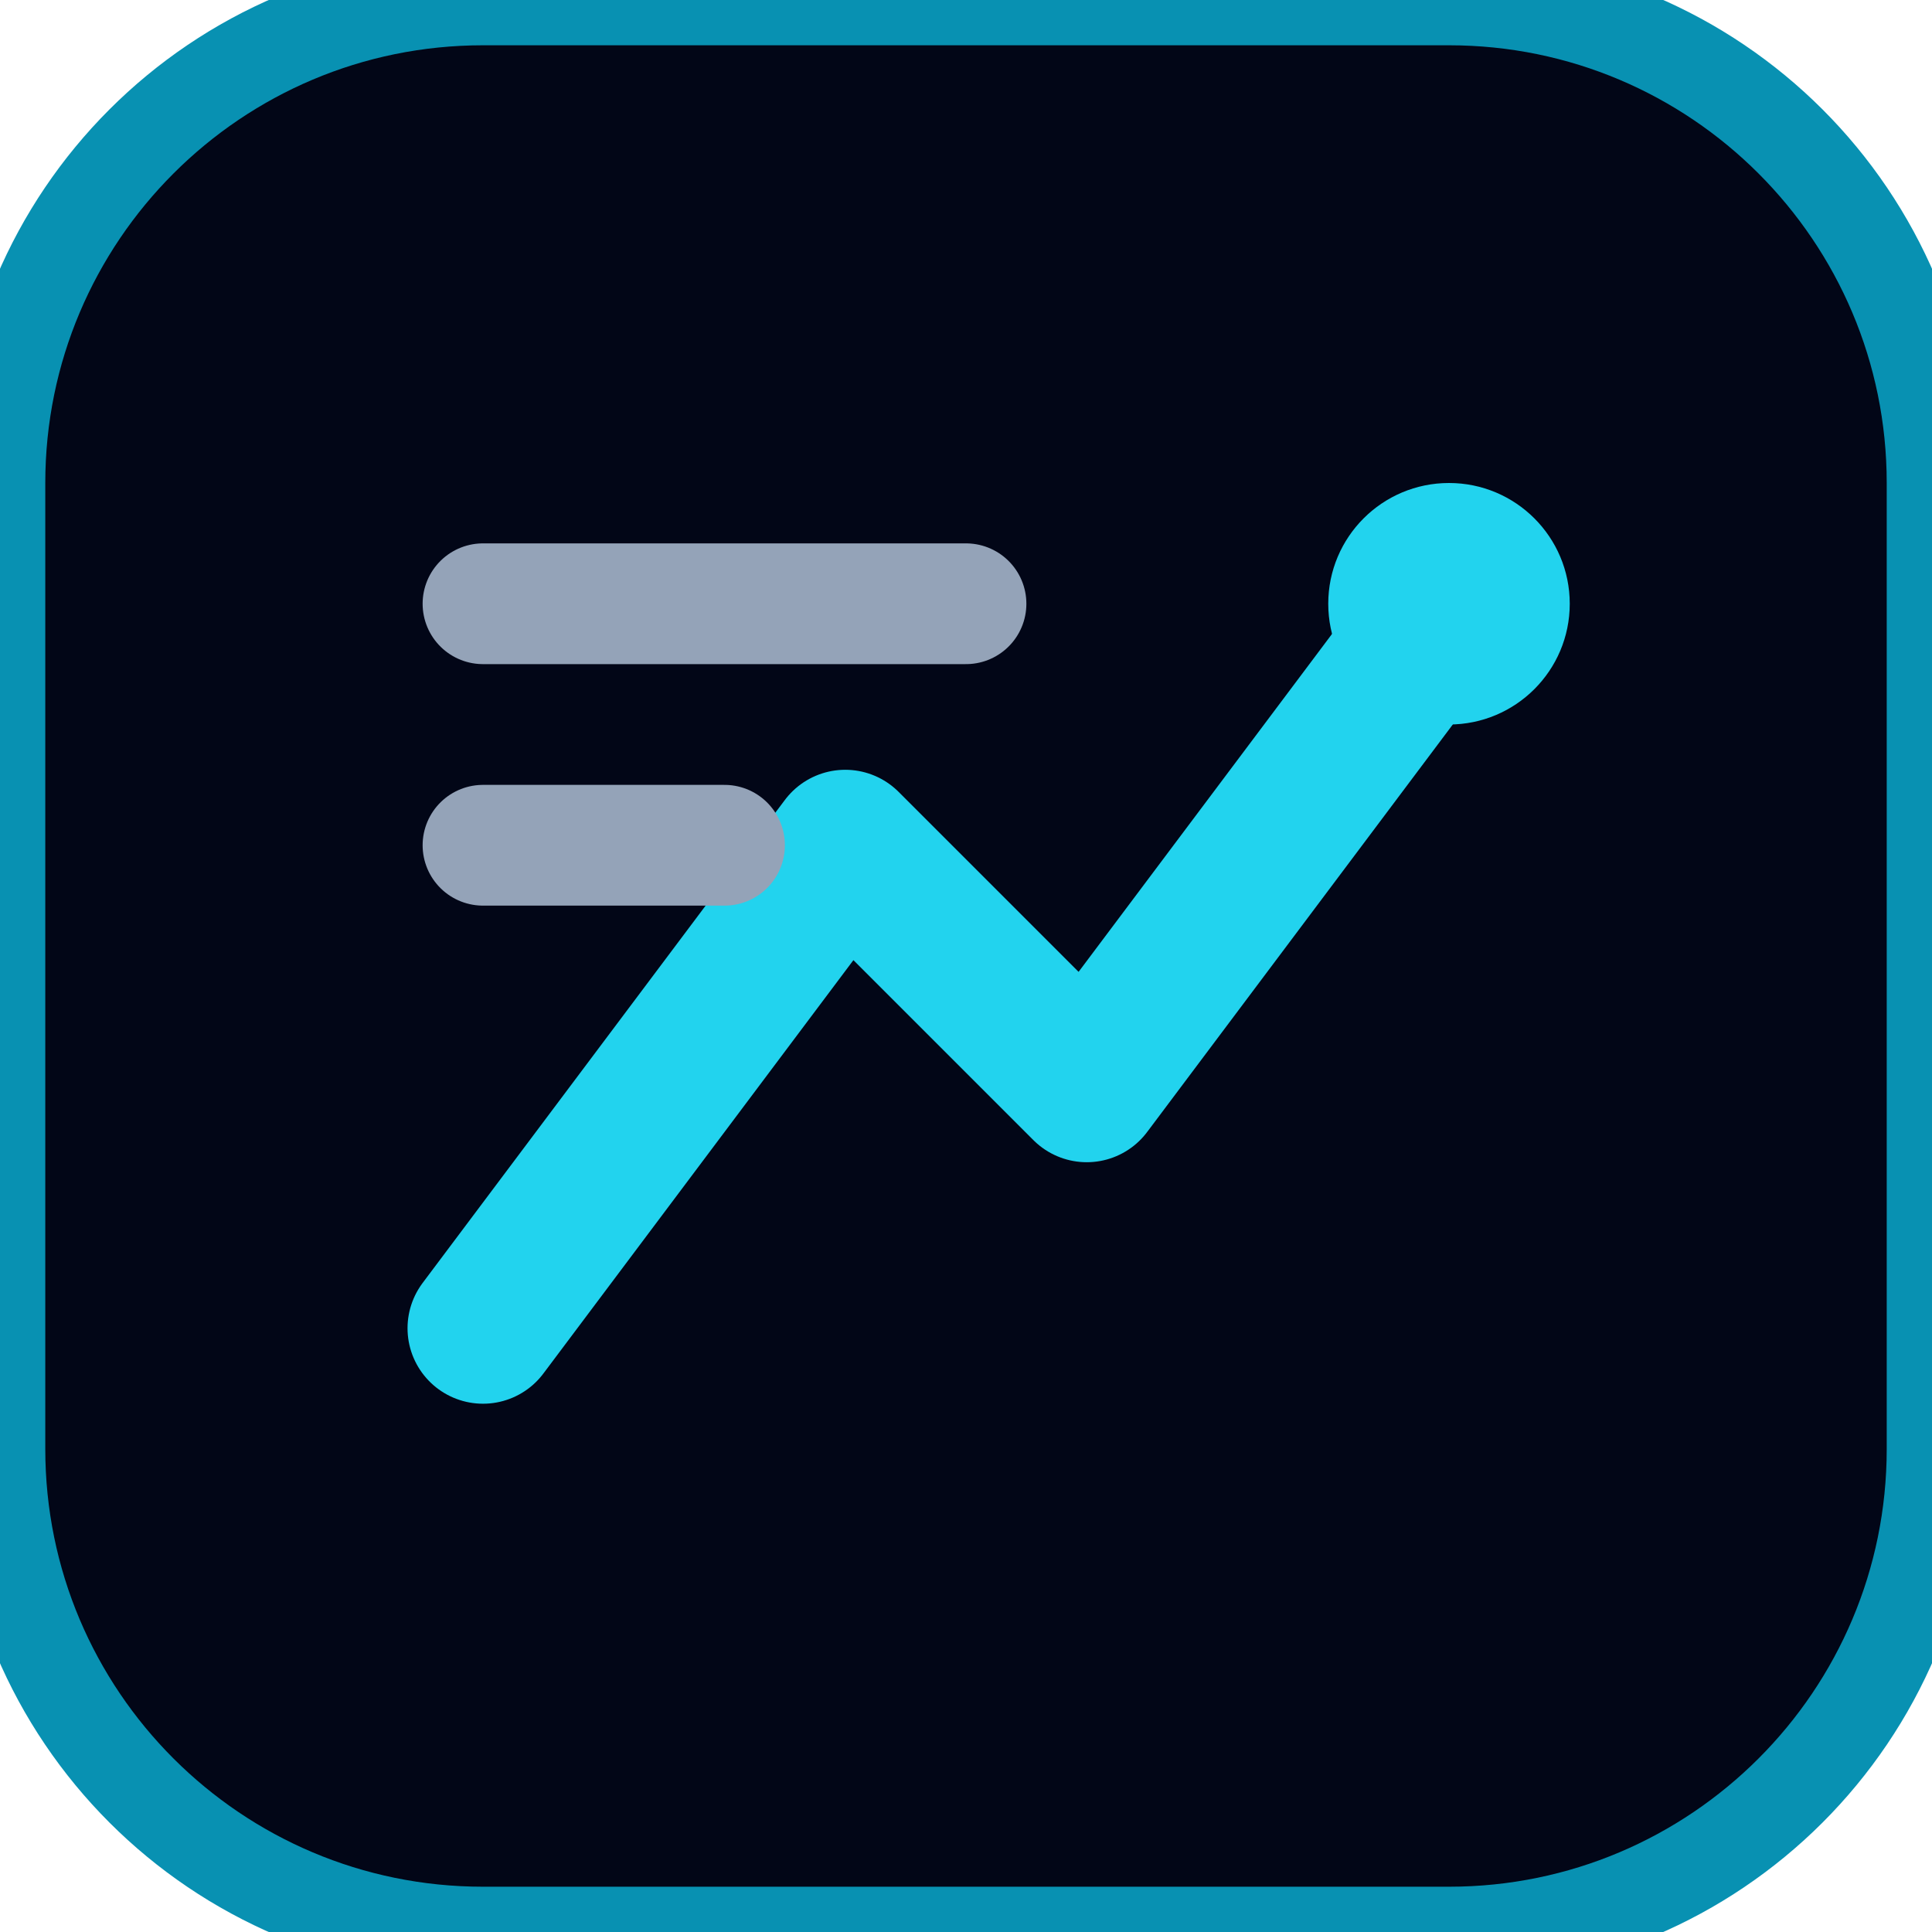
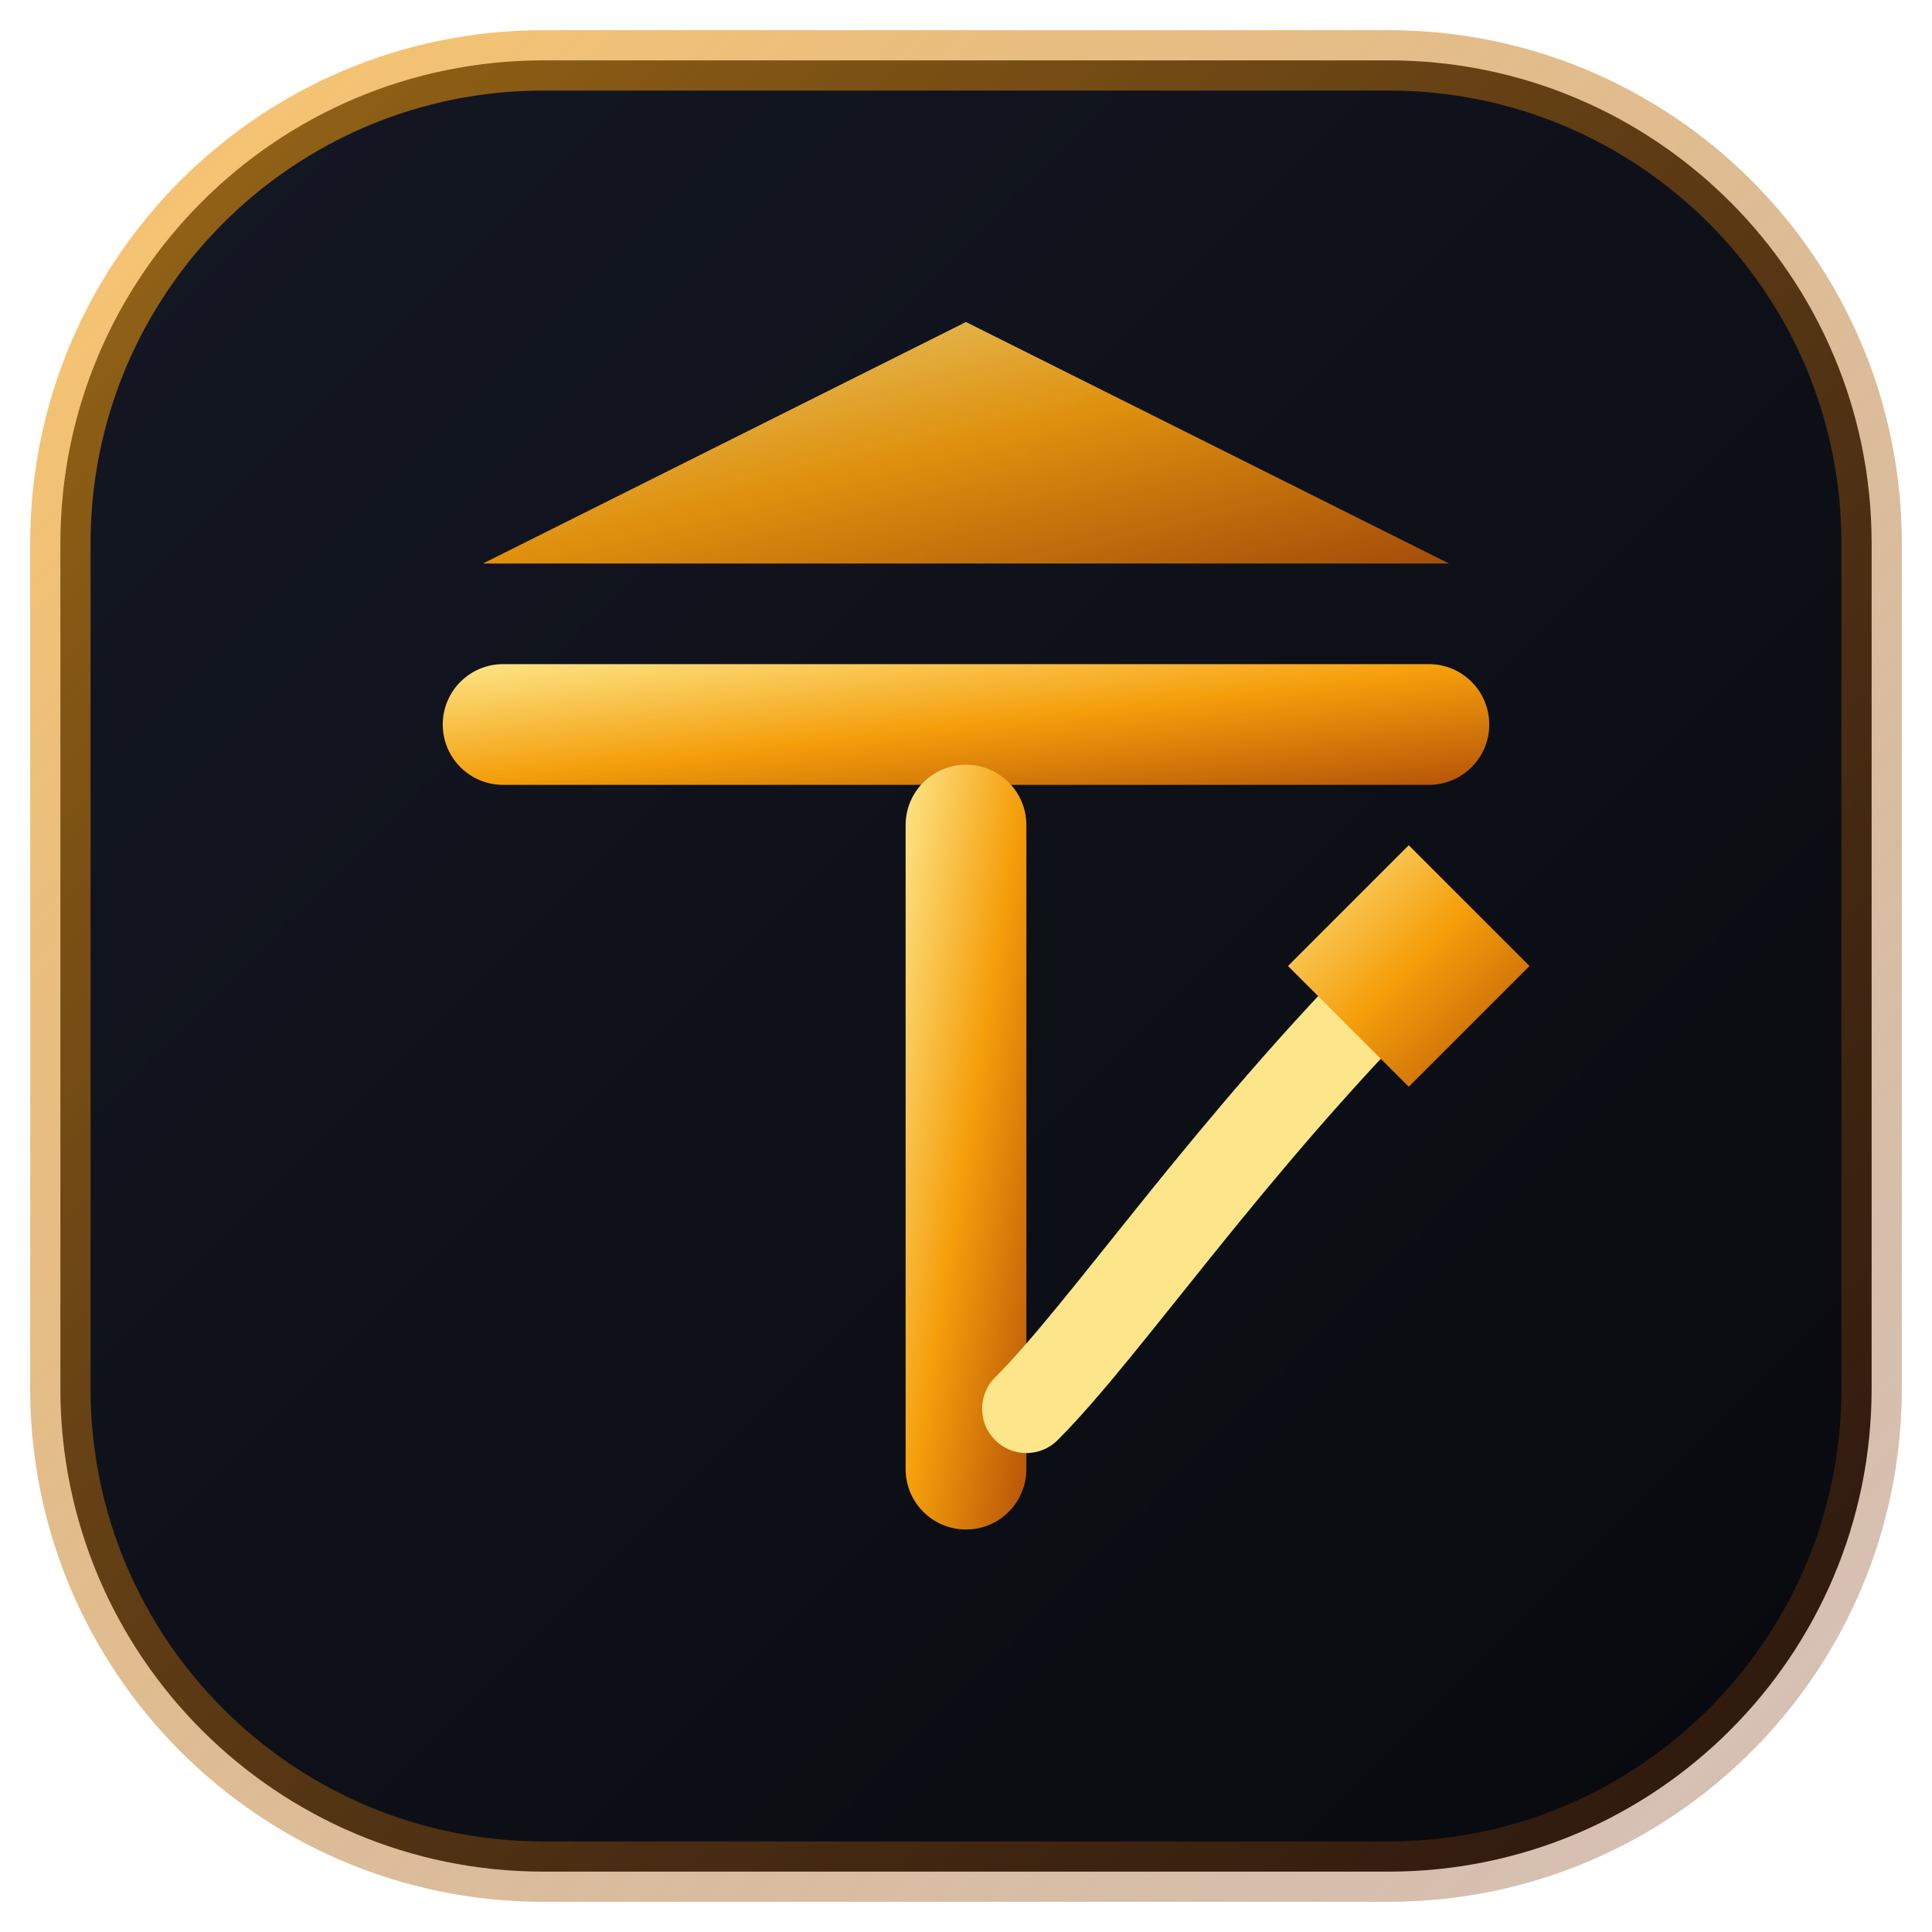
- <svg xmlns="http://www.w3.org/2000/svg" viewBox="0 0 32 32" fill="none">
-   <rect width="32" height="32" rx="8" fill="#020617" stroke="#0891b2" stroke-width="1.5" />
-   <path d="M8 22L14 14L18 18L24 10" stroke="#22d3ee" stroke-width="2.5" stroke-linecap="round" stroke-linejoin="round" />
-   <circle cx="24" cy="10" r="2" fill="#22d3ee" />
-   <path d="M8 10H16" stroke="#94a3b8" stroke-width="2" stroke-linecap="round" />
-   <path d="M8 14H12" stroke="#94a3b8" stroke-width="2" stroke-linecap="round" />
+ <svg xmlns="http://www.w3.org/2000/svg" viewBox="0 0 48 48" fill="none">
+   <defs>
+     <linearGradient id="goldGrad" x1="0%" y1="0%" x2="100%" y2="100%">
+       <stop offset="0%" stop-color="#FDE68A" />
+       <stop offset="50%" stop-color="#F59E0B" />
+       <stop offset="100%" stop-color="#B45309" />
+     </linearGradient>
+     <linearGradient id="bgGrad" x1="0%" y1="0%" x2="100%" y2="100%">
+       <stop offset="0%" stop-color="#141824" />
+       <stop offset="100%" stop-color="#08090D" />
+     </linearGradient>
+     <linearGradient id="borderGrad" x1="0%" y1="0%" x2="100%" y2="100%">
+       <stop offset="0%" stop-color="#F59E0B" stop-opacity="0.6" />
+       <stop offset="100%" stop-color="#78350F" stop-opacity="0.3" />
+     </linearGradient>
+   </defs>
+   <rect x="1.5" y="1.5" width="45" height="45" rx="12" fill="url(#bgGrad)" stroke="url(#borderGrad)" stroke-width="1.5" />
+   <path d="M12 14L24 8L36 14H12Z" fill="url(#goldGrad)" opacity="0.9" />
+   <rect x="11" y="16.5" width="26" height="3" rx="1.5" fill="url(#goldGrad)" />
+   <rect x="22.5" y="19" width="3" height="19" rx="1.5" fill="url(#goldGrad)" />
+   <path d="M14 24H21" stroke="url(#goldGrad)" stroke-width="2.5" stroke-linecap="round" />
+   <path d="M14 30H19" stroke="url(#goldGrad)" stroke-width="2.5" stroke-linecap="round" />
+   <path d="M25.5 35C27.5 33 30.5 28.5 35 24" stroke="#FDE68A" stroke-width="2.2" stroke-linecap="round" stroke-dasharray="0.1 0" />
+   <polygon points="35,21 38,24 35,27 32,24" fill="url(#goldGrad)" />
</svg>
